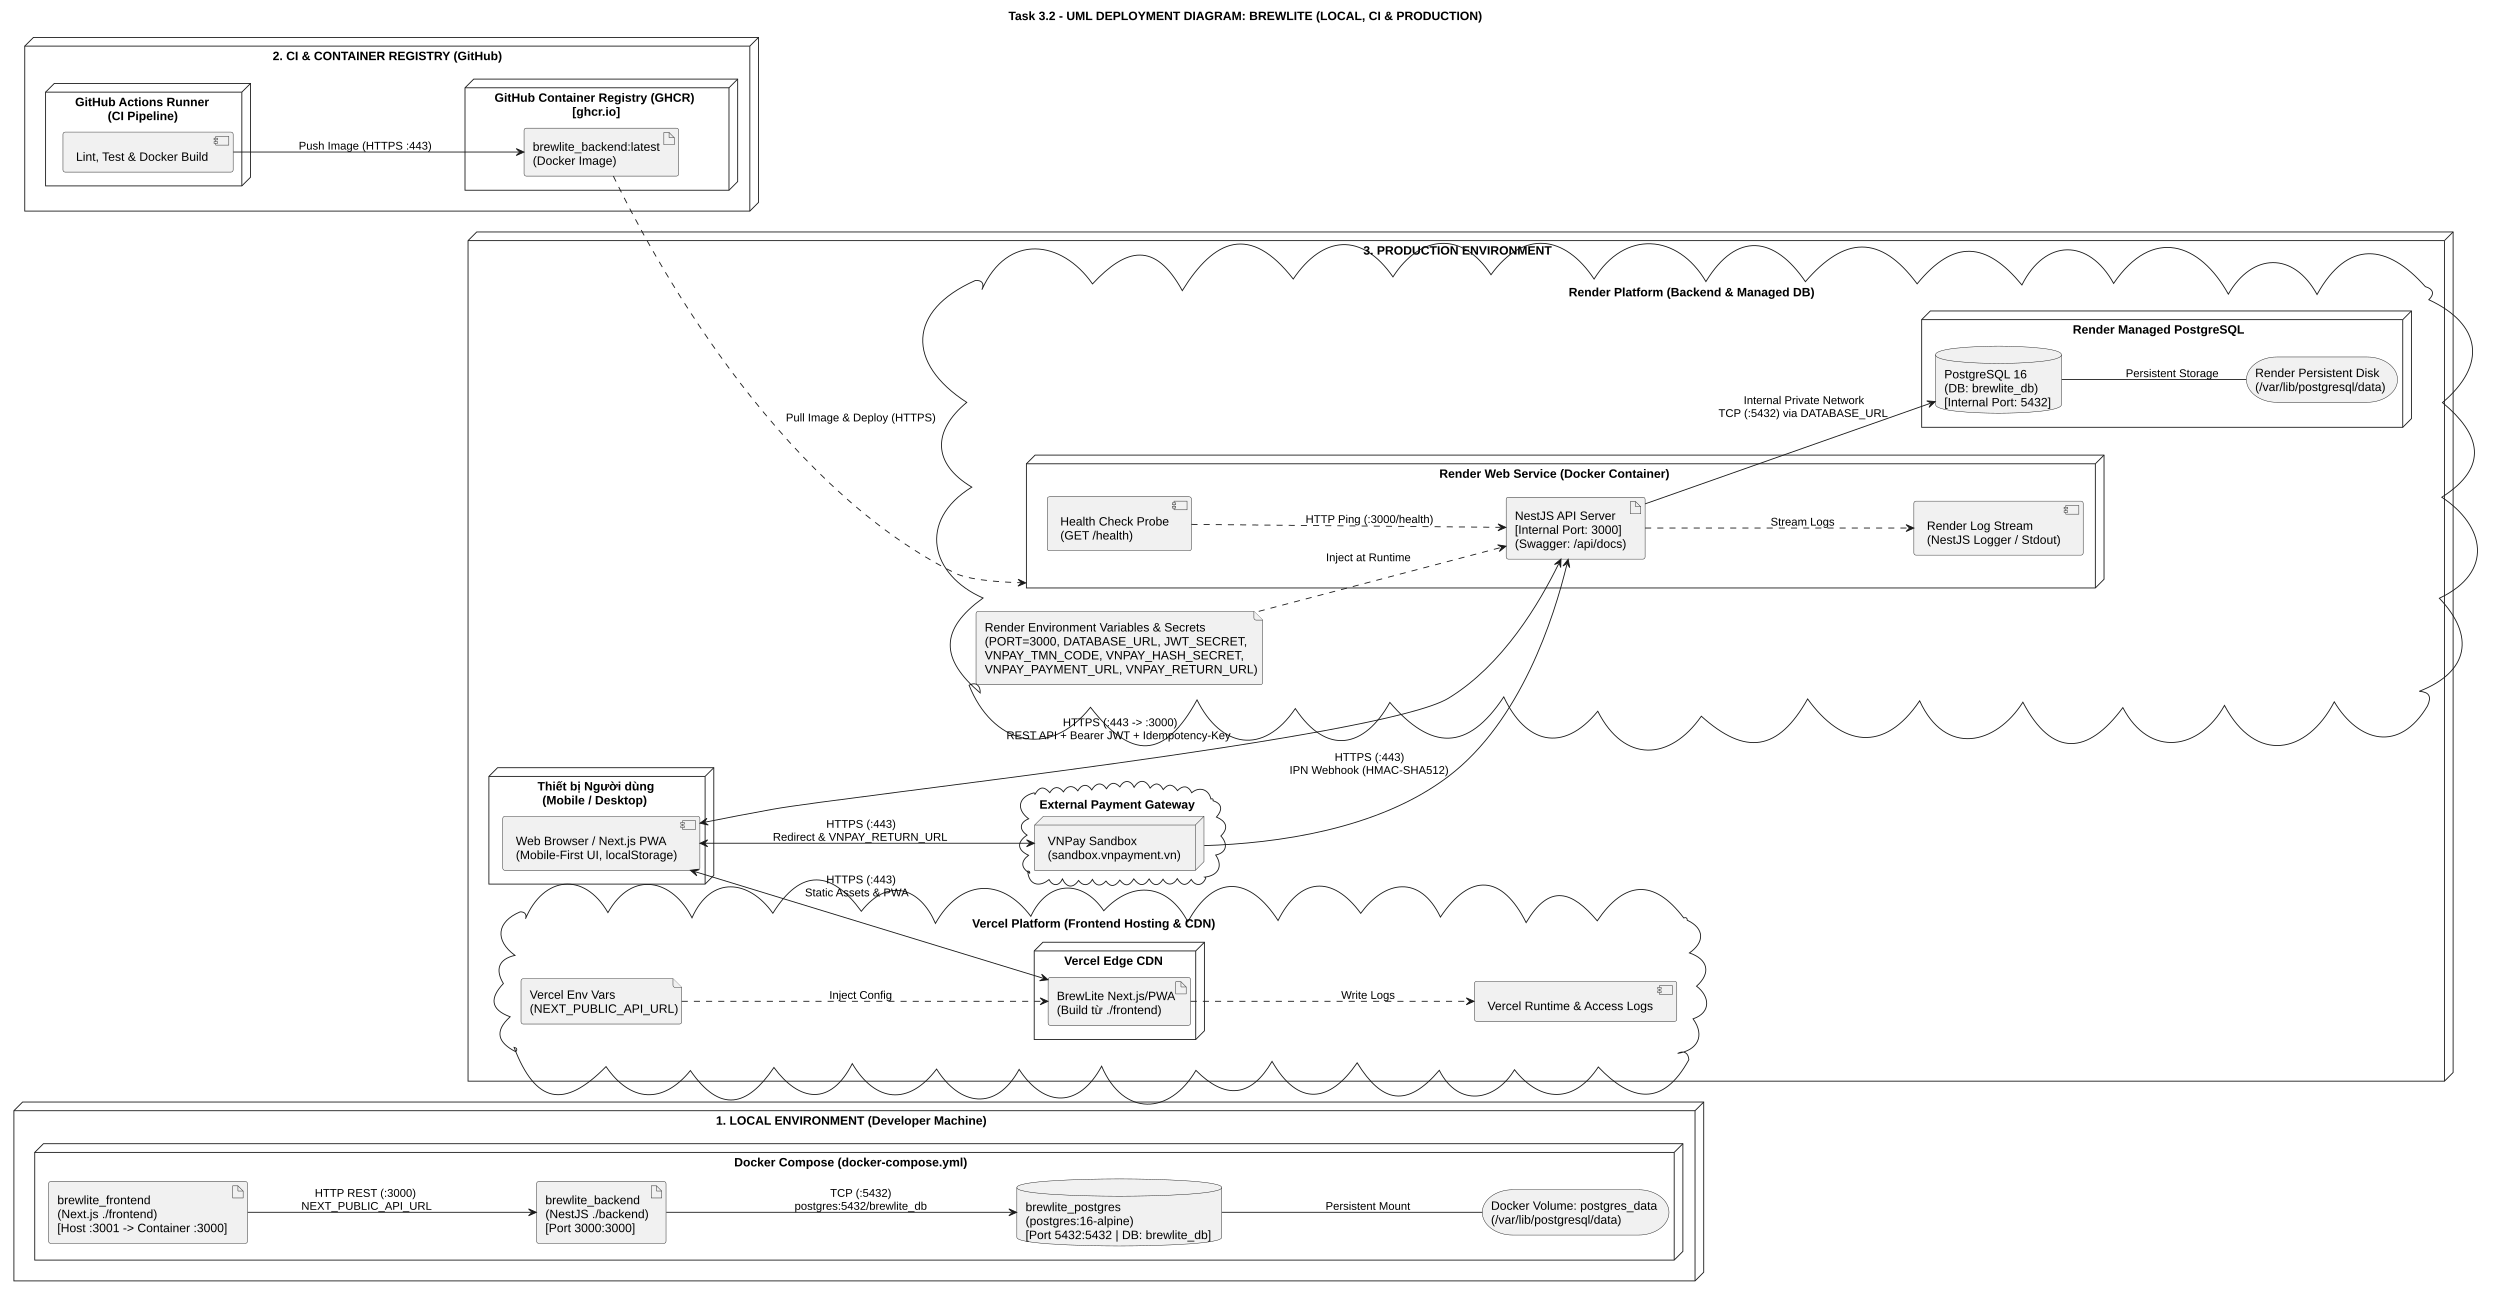
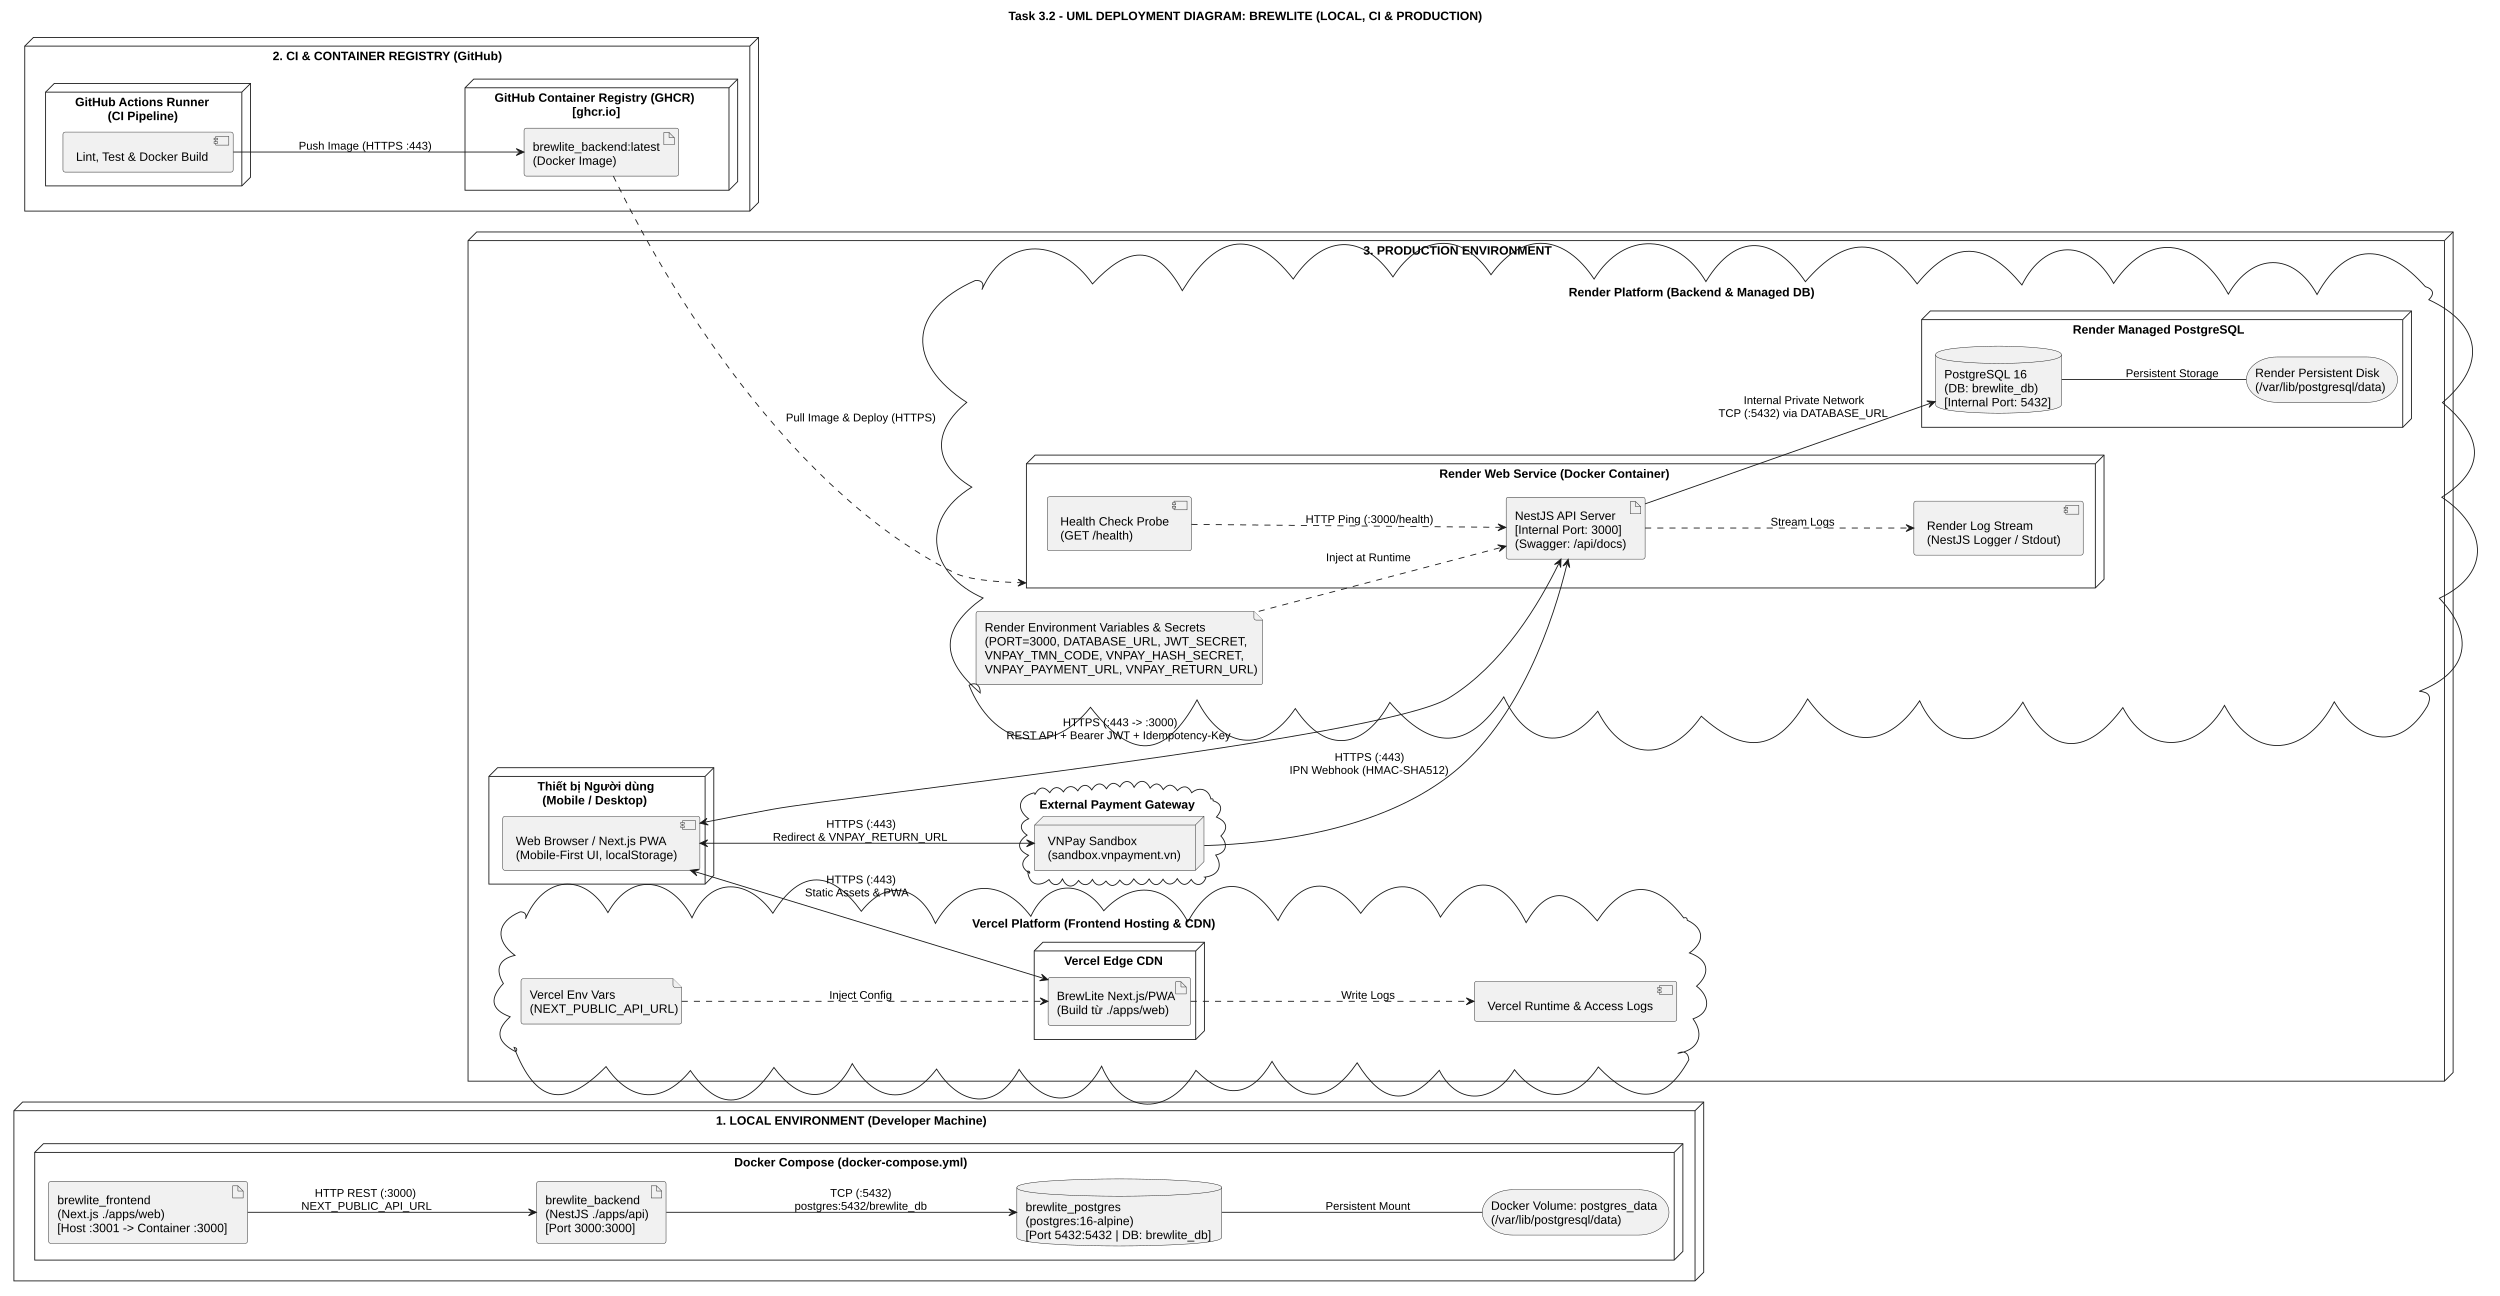
<svg xmlns="http://www.w3.org/2000/svg" contentStyleType="text/css" height="1492px" preserveAspectRatio="none" style="width:2879px;height:1492px;background:#FFFFFF;" version="1.1" viewBox="0 0 2879 1492" width="2879px" zoomAndPan="magnify">
  <defs />
  <g>
    <text fill="#000000" font-family="Arial" font-size="14" font-weight="bold" lengthAdjust="spacing" textLength="543" x="1161.334" y="23.132">Task 3.2 - UML DEPLOYMENT DIAGRAM: BREWLITE (LOCAL, CI &amp; PRODUCTION)</text>
    <g id="cluster_LocalEnv">
      <polygon fill="none" points="16,1279.099,26,1269.099,1962,1269.099,1962,1465.099,1952,1475.099,16,1475.099,16,1279.099" style="stroke:#181818;stroke-width:1.0;" />
      <line style="stroke:#181818;stroke-width:1.0;" x1="1952" x2="1962" y1="1279.099" y2="1269.099" />
      <line style="stroke:#181818;stroke-width:1.0;" x1="16" x2="1952" y1="1279.099" y2="1279.099" />
      <line style="stroke:#181818;stroke-width:1.0;" x1="1952" x2="1952" y1="1279.099" y2="1475.099" />
      <text fill="#000000" font-family="Arial" font-size="14" font-weight="bold" lengthAdjust="spacing" textLength="321" x="824.5" y="1295.23">1. LOCAL ENVIRONMENT (Developer Machine)</text>
    </g>
    <g id="cluster_DockerCompose">
      <polygon fill="none" points="40,1327.099,50,1317.099,1938,1317.099,1938,1441.099,1928,1451.099,40,1451.099,40,1327.099" style="stroke:#181818;stroke-width:1.0;" />
      <line style="stroke:#181818;stroke-width:1.0;" x1="1928" x2="1938" y1="1327.099" y2="1317.099" />
      <line style="stroke:#181818;stroke-width:1.0;" x1="40" x2="1928" y1="1327.099" y2="1327.099" />
      <line style="stroke:#181818;stroke-width:1.0;" x1="1928" x2="1928" y1="1327.099" y2="1451.099" />
      <text fill="#000000" font-family="Arial" font-size="14" font-weight="bold" lengthAdjust="spacing" textLength="279" x="845.5" y="1343.23">Docker Compose (docker-compose.yml)</text>
    </g>
    <g id="cluster_CIEnv">
      <polygon fill="none" points="28.5,53.099,38.5,43.099,873.5,43.099,873.5,233.099,863.5,243.099,28.5,243.099,28.5,53.099" style="stroke:#181818;stroke-width:1.0;" />
      <line style="stroke:#181818;stroke-width:1.0;" x1="863.5" x2="873.5" y1="53.099" y2="43.099" />
      <line style="stroke:#181818;stroke-width:1.0;" x1="28.5" x2="863.5" y1="53.099" y2="53.099" />
      <line style="stroke:#181818;stroke-width:1.0;" x1="863.5" x2="863.5" y1="53.099" y2="243.099" />
      <text fill="#000000" font-family="Arial" font-size="14" font-weight="bold" lengthAdjust="spacing" textLength="266" x="314" y="69.231">2. CI &amp; CONTAINER REGISTRY (GitHub)</text>
    </g>
    <g id="cluster_GHA">
      <polygon fill="none" points="52.5,106.099,62.5,96.099,288.5,96.099,288.5,204.099,278.5,214.099,52.5,214.099,52.5,106.099" style="stroke:#181818;stroke-width:1.0;" />
      <line style="stroke:#181818;stroke-width:1.0;" x1="278.5" x2="288.5" y1="106.099" y2="96.099" />
      <line style="stroke:#181818;stroke-width:1.0;" x1="52.5" x2="278.5" y1="106.099" y2="106.099" />
      <line style="stroke:#181818;stroke-width:1.0;" x1="278.5" x2="278.5" y1="106.099" y2="214.099" />
      <text fill="#000000" font-family="Arial" font-size="14" font-weight="bold" lengthAdjust="spacing" textLength="160" x="86.5" y="122.231">GitHub Actions Runner</text>
      <text fill="#000000" font-family="Arial" font-size="14" font-weight="bold" lengthAdjust="spacing" textLength="85" x="124" y="138.329">(CI Pipeline)</text>
    </g>
    <g id="cluster_GHCR">
      <polygon fill="none" points="535.5,101.099,545.5,91.099,849.5,91.099,849.5,209.099,839.5,219.099,535.5,219.099,535.5,101.099" style="stroke:#181818;stroke-width:1.0;" />
      <line style="stroke:#181818;stroke-width:1.0;" x1="839.5" x2="849.5" y1="101.099" y2="91.099" />
      <line style="stroke:#181818;stroke-width:1.0;" x1="535.5" x2="839.5" y1="101.099" y2="101.099" />
      <line style="stroke:#181818;stroke-width:1.0;" x1="839.5" x2="839.5" y1="101.099" y2="219.099" />
      <text fill="#000000" font-family="Arial" font-size="14" font-weight="bold" lengthAdjust="spacing" textLength="238" x="569.5" y="117.231">GitHub Container Registry (GHCR)</text>
      <text fill="#000000" font-family="Arial" font-size="14" font-weight="bold" lengthAdjust="spacing" textLength="59" x="659" y="133.329">[ghcr.io]</text>
    </g>
    <g id="cluster_ProdEnv">
      <polygon fill="none" points="539,277.099,549,267.099,2825,267.099,2825,1235.099,2815,1245.099,539,1245.099,539,277.099" style="stroke:#181818;stroke-width:1.0;" />
      <line style="stroke:#181818;stroke-width:1.0;" x1="2815" x2="2825" y1="277.099" y2="267.099" />
      <line style="stroke:#181818;stroke-width:1.0;" x1="539" x2="2815" y1="277.099" y2="277.099" />
      <line style="stroke:#181818;stroke-width:1.0;" x1="2815" x2="2815" y1="277.099" y2="1245.099" />
      <text fill="#000000" font-family="Arial" font-size="14" font-weight="bold" lengthAdjust="spacing" textLength="216" x="1570" y="293.231">3. PRODUCTION ENVIRONMENT</text>
    </g>
    <g id="cluster_ClientDevice">
      <polygon fill="none" points="563,894.099,573,884.099,822,884.099,822,1008.099,812,1018.099,563,1018.099,563,894.099" style="stroke:#181818;stroke-width:1.0;" />
      <line style="stroke:#181818;stroke-width:1.0;" x1="812" x2="822" y1="894.099" y2="884.099" />
      <line style="stroke:#181818;stroke-width:1.0;" x1="563" x2="812" y1="894.099" y2="894.099" />
      <line style="stroke:#181818;stroke-width:1.0;" x1="812" x2="812" y1="894.099" y2="1018.099" />
      <text fill="#000000" font-family="Arial" font-size="14" font-weight="bold" lengthAdjust="spacing" textLength="139" x="619" y="910.231">Thiết bị Người dùng</text>
      <text fill="#000000" font-family="Arial" font-size="14" font-weight="bold" lengthAdjust="spacing" textLength="128" x="624.5" y="926.329">(Mobile / Desktop)</text>
    </g>
    <g id="cluster_VercelCloud">
      <path d="M605.177,1058.053 C625.643,1009.393 672.391,1003.115 700.101,1050.925 C728.295,1001.214 774.551,1012.935 796.909,1056.953 C818.996,1007.186 862.954,1013.379 890.024,1051.685 C922.324,999.711 957.427,1002.094 991.919,1049.436 C1022.907,1009.991 1059.48,1021.971 1077.277,1063.364 C1105.054,1013.893 1152.232,1008.74 1187.103,1055.247 C1206.271,1014.225 1245.971,1011.876 1271.116,1048.806 C1304.445,1013.144 1345.053,1017.829 1367.91,1061.571 C1398.646,1005.335 1439.545,1009.839 1471.811,1060.078 C1496.526,1010.81 1534.084,1006.844 1567.007,1051.784 C1594.621,1013.71 1635.301,1006.951 1658.797,1056.117 C1693.246,1004.403 1729.887,1007.545 1757.485,1062.458 C1784.495,1016.835 1810.37,1026.147 1839.376,1060.412 C1870.832,1014.264 1904.496,1011.606 1939,1057.099 C1941.244,1056.254 1943.1,1056.916 1943.007,1059.687 C1963.296,1069.324 1963.013,1085.196 1945.557,1097.385 C1966.711,1104.677 1971.017,1120.212 1953.737,1135.708 C1968.696,1146.92 1971.232,1165.987 1949.729,1173.312 C1964.025,1193.218 1954.566,1209.62 1932,1213.099 C1939.168,1209.278 1944.313,1212.486 1944.893,1220.361 C1914.747,1275.455 1878.36,1268.386 1840.608,1228.735 C1813.073,1270.589 1774.227,1270.142 1744.078,1231.886 C1722.459,1267.886 1679.736,1276.341 1657.49,1232.566 C1620.536,1275.969 1591.683,1270.527 1562.912,1223.964 C1530.993,1270.339 1495.16,1274.615 1464.897,1222.317 C1440.382,1264.401 1410.646,1266.147 1377.217,1232.659 C1347.09,1284.06 1293.882,1286.571 1268.637,1227.845 C1242.815,1275.711 1203.055,1276.366 1173.64,1231.527 C1146.783,1280.633 1105.06,1273.241 1078.582,1231.132 C1046.361,1273.734 1008.07,1269.5 981.474,1224.869 C956.602,1273.949 920.506,1269.098 891.256,1229.313 C860.646,1274.685 829.197,1282.267 795.086,1232.866 C763.176,1272.008 726.051,1269.267 697.905,1228.3 C649.332,1277.832 616.673,1270.571 592,1206.099 C595.306,1206.825 595.94,1208.46 594.112,1211.279 C573.479,1200.795 568.761,1187.895 587.483,1170.944 C564.223,1162.378 564.253,1149.049 579.699,1132.621 C570.051,1116.628 574.136,1104.458 593.037,1100.214 C569.37,1082.864 572.057,1061.427 599,1050.099 C604.055,1049.901 607.047,1052.872 605.177,1058.053 " fill="none" style="stroke:#181818;stroke-width:1.0;" />
      <text fill="#000000" font-family="Arial" font-size="14" font-weight="bold" lengthAdjust="spacing" textLength="292" x="1119.5" y="1068.23">Vercel Platform (Frontend Hosting &amp; CDN)</text>
    </g>
    <g id="cluster_VercelCDN">
      <polygon fill="none" points="1191,1095.099,1201,1085.099,1387,1085.099,1387,1187.099,1377,1197.099,1191,1197.099,1191,1095.099" style="stroke:#181818;stroke-width:1.0;" />
      <line style="stroke:#181818;stroke-width:1.0;" x1="1377" x2="1387" y1="1095.099" y2="1085.099" />
      <line style="stroke:#181818;stroke-width:1.0;" x1="1191" x2="1377" y1="1095.099" y2="1095.099" />
      <line style="stroke:#181818;stroke-width:1.0;" x1="1377" x2="1377" y1="1095.099" y2="1197.099" />
      <text fill="#000000" font-family="Arial" font-size="14" font-weight="bold" lengthAdjust="spacing" textLength="119" x="1225.5" y="1111.23">Vercel Edge CDN</text>
    </g>
    <g id="cluster_RenderCloud">
      <path d="M1130.748,333.622 C1160.108,268.066 1222.677,276.143 1258.117,326.969 C1296.983,285.235 1330.055,277.534 1361.53,334.697 C1398.372,275.147 1439.547,257.468 1489.297,321.335 C1523.287,271.202 1567.969,266.734 1604.132,318.896 C1635.206,270.265 1683.73,265.446 1717.034,316.365 C1754.819,264.151 1802.309,270.786 1835.751,321.38 C1870.865,264.618 1931.912,268.825 1964.527,324.249 C2000.143,265.971 2043.595,272.192 2079.097,324.368 C2123.896,272.297 2165.103,269.271 2207.762,326.878 C2250.087,275.244 2287.207,278.171 2328.443,328.171 C2355.347,274.623 2405.344,274.382 2434.036,326.382 C2478.677,260.758 2533.188,279.341 2566.152,338.723 C2593.76,291.119 2641.115,289.427 2668.308,339.159 C2703.782,275.363 2749.309,280.804 2793,330.099 C2801.995,332.615 2804.076,338.362 2797.039,345.174 C2858.037,373.653 2864.126,420.231 2812.749,463.616 C2856.24,499.69 2867.459,537.223 2811.996,572.615 C2861.67,605.377 2872.669,658.954 2809.154,688.952 C2850.638,732.385 2843.079,773.964 2786,796.099 C2798.021,796.981 2800.18,802.493 2795.531,812.857 C2763.202,867.381 2716.118,854.783 2688.146,808.228 C2656.473,868.929 2597.578,879.94 2561.719,812.353 C2533.154,863.642 2475.614,873.729 2444.657,814.896 C2404.421,869.339 2363.343,872.91 2329.546,808.651 C2298.409,857.875 2240.29,871.673 2210.669,807.068 C2169.426,868.124 2120.979,859.138 2081.671,804.902 C2047.796,865.057 2010.364,870.685 1959.25,824.806 C1923.34,876.317 1870.53,879.284 1840.006,819.059 C1799.454,868.385 1756.657,855.665 1731.735,802.541 C1690.112,865.526 1647.888,864.225 1600.547,808.88 C1571.367,861.555 1527.879,870.542 1491.692,815.994 C1454.64,870.58 1405.897,861.063 1378.502,806.023 C1340.606,875.155 1302.681,874.776 1255.817,814.527 C1206.517,876.521 1142.066,854.853 1116,789.099 C1124.358,784.647 1129.201,789.999 1128.837,798.052 C1082.727,758.662 1081.72,725.183 1132.084,688.656 C1071.702,662.309 1055.979,599.837 1119.125,560.955 C1073.103,533.517 1074.084,495.91 1113.314,463.394 C1043.735,418.481 1044.692,357.801 1123,323.099 C1130.632,322.245 1133.954,326.496 1130.748,333.622 " fill="none" style="stroke:#181818;stroke-width:1.0;" />
      <text fill="#000000" font-family="Arial" font-size="14" font-weight="bold" lengthAdjust="spacing" textLength="296" x="1806.5" y="341.231">Render Platform (Backend &amp; Managed DB)</text>
    </g>
    <g id="cluster_RenderBEHost">
      <polygon fill="none" points="1182,534.099,1192,524.099,2423,524.099,2423,667.099,2413,677.099,1182,677.099,1182,534.099" style="stroke:#181818;stroke-width:1.0;" />
      <line style="stroke:#181818;stroke-width:1.0;" x1="2413" x2="2423" y1="534.099" y2="524.099" />
      <line style="stroke:#181818;stroke-width:1.0;" x1="1182" x2="2413" y1="534.099" y2="534.099" />
      <line style="stroke:#181818;stroke-width:1.0;" x1="2413" x2="2413" y1="534.099" y2="677.099" />
      <text fill="#000000" font-family="Arial" font-size="14" font-weight="bold" lengthAdjust="spacing" textLength="282" x="1657.5" y="550.231">Render Web Service (Docker Container)</text>
    </g>
    <g id="cluster_RenderDBHost">
      <polygon fill="none" points="2213,368.099,2223,358.099,2777,358.099,2777,482.099,2767,492.099,2213,492.099,2213,368.099" style="stroke:#181818;stroke-width:1.0;" />
      <line style="stroke:#181818;stroke-width:1.0;" x1="2767" x2="2777" y1="368.099" y2="358.099" />
      <line style="stroke:#181818;stroke-width:1.0;" x1="2213" x2="2767" y1="368.099" y2="368.099" />
      <line style="stroke:#181818;stroke-width:1.0;" x1="2767" x2="2767" y1="368.099" y2="492.099" />
      <text fill="#000000" font-family="Arial" font-size="14" font-weight="bold" lengthAdjust="spacing" textLength="208" x="2387" y="384.231">Render Managed PostgreSQL</text>
    </g>
    <g id="cluster_ExtGateway">
      <path d="M1191.54,915.336 C1196.399,906.514 1201.582,904.435 1208.949,912.796 C1213.393,905.458 1219.384,905.002 1224.657,911.88 C1229.1,904.382 1235.734,903.716 1241.235,910.667 C1245.424,903.109 1252.154,902 1257.305,909.649 C1261.679,901.831 1268.544,899.946 1274.23,908.274 C1278.645,901.145 1283.418,899.806 1289.681,906.154 C1294.245,897.725 1302.026,898.013 1306.078,906.646 C1311.721,897.142 1319.77,897.643 1324.44,907.567 C1330.34,900.739 1335.283,901.287 1339.556,909.231 C1345.78,901.62 1350.869,903.233 1356.012,910.433 C1362.116,904.11 1368.508,904.621 1372.424,912.894 C1380.996,905.444 1392.023,908.874 1394.5,920.099 C1396.325,919.39 1397.376,920.149 1397.008,922.138 C1408.334,925.825 1407.457,933.53 1400.868,940.902 C1411.895,945.657 1415.582,953.161 1405.959,962.732 C1413.999,971.392 1413.269,981.786 1400.023,984.691 C1409.045,998.15 1402.234,1008.348 1387.5,1010.099 C1388.614,1010.574 1389.008,1011.282 1388.077,1012.294 C1384.155,1020.671 1376.265,1020.485 1371.819,1012.827 C1366.104,1021.179 1360.544,1019.678 1355.769,1011.892 C1351.489,1019.289 1344.24,1020.658 1339.359,1012.528 C1334.092,1020.934 1328.297,1020.787 1323.333,1012.242 C1317.245,1021.656 1311.63,1019.978 1305.654,1012.127 C1300.775,1020.13 1295.835,1021.694 1289.575,1013.498 C1285.026,1020.414 1279.24,1022.548 1273.606,1014.668 C1267.747,1021.199 1262.164,1020.804 1258.051,1012.8 C1253.924,1020.171 1247.255,1020.967 1242.068,1013.982 C1235.641,1023.435 1228.112,1022.111 1223.491,1012.245 C1219.792,1020.466 1212.463,1021.068 1208.035,1012.935 C1196.78,1022.382 1184.588,1019.013 1183.5,1003.099 C1185.288,1002.952 1186.236,1003.813 1185.827,1005.661 C1175.861,999.676 1175.002,992.193 1184.455,984.922 C1171.197,978.782 1170.852,969.737 1182.75,961.747 C1173.504,955.485 1173.925,947.257 1184.589,942.941 C1169.882,931.863 1172.767,917.751 1190.5,913.099 C1192,913.121 1192.224,914.299 1191.54,915.336 " fill="none" style="stroke:#181818;stroke-width:1.0;" />
      <text fill="#000000" font-family="Arial" font-size="14" font-weight="bold" lengthAdjust="spacing" textLength="184" x="1197" y="931.231">External Payment Gateway</text>
    </g>
    <g id="elem_LocalFE">
      <rect fill="#F1F1F1" height="71.296" rx="2.5" ry="2.5" style="stroke:#181818;stroke-width:0.5;" width="229" x="56" y="1360.599" />
      <polygon fill="#F1F1F1" points="268,1365.599,268,1379.599,280,1379.599,280,1371.599,274,1365.599,268,1365.599" style="stroke:#181818;stroke-width:0.5;" />
      <line style="stroke:#181818;stroke-width:0.5;" x1="274" x2="274" y1="1365.599" y2="1371.599" />
      <line style="stroke:#181818;stroke-width:0.5;" x1="280" x2="274" y1="1371.599" y2="1371.599" />
      <text fill="#000000" font-family="Arial" font-size="14" lengthAdjust="spacing" textLength="109" x="66" y="1386.73">brewlite_frontend</text>
-       <text fill="#000000" font-family="Arial" font-size="14" lengthAdjust="spacing" textLength="116" x="66" y="1402.829">(Next.js ./frontend)</text>
+       <text fill="#000000" font-family="Arial" font-size="14" lengthAdjust="spacing" textLength="123" x="66" y="1402.829">(Next.js ./apps/web)</text>
      <text fill="#000000" font-family="Arial" font-size="14" lengthAdjust="spacing" textLength="199" x="66" y="1418.928">[Host :3001 -&gt; Container :3000]</text>
    </g>
    <g id="elem_LocalBE">
      <rect fill="#F1F1F1" height="71.296" rx="2.5" ry="2.5" style="stroke:#181818;stroke-width:0.5;" width="149" x="618" y="1360.599" />
      <polygon fill="#F1F1F1" points="750,1365.599,750,1379.599,762,1379.599,762,1371.599,756,1365.599,750,1365.599" style="stroke:#181818;stroke-width:0.5;" />
      <line style="stroke:#181818;stroke-width:0.5;" x1="756" x2="756" y1="1365.599" y2="1371.599" />
      <line style="stroke:#181818;stroke-width:0.5;" x1="762" x2="756" y1="1371.599" y2="1371.599" />
      <text fill="#000000" font-family="Arial" font-size="14" lengthAdjust="spacing" textLength="110" x="628" y="1386.73">brewlite_backend</text>
-       <text fill="#000000" font-family="Arial" font-size="14" lengthAdjust="spacing" textLength="119" x="628" y="1402.829">(NestJS ./backend)</text>
+       <text fill="#000000" font-family="Arial" font-size="14" lengthAdjust="spacing" textLength="119" x="628" y="1402.829">(NestJS ./apps/api)</text>
      <text fill="#000000" font-family="Arial" font-size="14" lengthAdjust="spacing" textLength="106" x="628" y="1418.928">[Port 3000:3000]</text>
    </g>
    <g id="elem_LocalDB">
      <path d="M1171,1367.599 C1171,1357.599 1289,1357.599 1289,1357.599 C1289,1357.599 1407,1357.599 1407,1367.599 L1407,1424.895 C1407,1434.895 1289,1434.895 1289,1434.895 C1289,1434.895 1171,1434.895 1171,1424.895 L1171,1367.599 " fill="#F1F1F1" style="stroke:#181818;stroke-width:0.5;" />
      <path d="M1171,1367.599 C1171,1377.599 1289,1377.599 1289,1377.599 C1289,1377.599 1407,1377.599 1407,1367.599 " fill="none" style="stroke:#181818;stroke-width:0.5;" />
      <text fill="#000000" font-family="Arial" font-size="14" lengthAdjust="spacing" textLength="111" x="1181" y="1394.73">brewlite_postgres</text>
      <text fill="#000000" font-family="Arial" font-size="14" lengthAdjust="spacing" textLength="128" x="1181" y="1410.829">(postgres:16-alpine)</text>
      <text fill="#000000" font-family="Arial" font-size="14" lengthAdjust="spacing" textLength="216" x="1181" y="1426.928">[Port 5432:5432 | DB: brewlite_db]</text>
    </g>
    <g id="elem_LocalVol">
      <rect fill="#F1F1F1" height="52.197" rx="35" ry="35" style="stroke:#181818;stroke-width:0.5;" width="215" x="1707" y="1370.099" />
      <text fill="#000000" font-family="Arial" font-size="14" lengthAdjust="spacing" textLength="195" x="1717" y="1393.23">Docker Volume: postgres_data</text>
      <text fill="#000000" font-family="Arial" font-size="14" lengthAdjust="spacing" textLength="154" x="1717" y="1409.329">(/var/lib/postgresql/data)</text>
    </g>
    <g id="elem_CIJob">
      <rect fill="#F1F1F1" height="46.099" rx="2.5" ry="2.5" style="stroke:#181818;stroke-width:0.5;" width="196" x="72.5" y="152.099" />
      <rect fill="#F1F1F1" height="10" style="stroke:#181818;stroke-width:0.5;" width="15" x="248.5" y="157.099" />
      <rect fill="#F1F1F1" height="2" style="stroke:#181818;stroke-width:0.5;" width="4" x="246.5" y="159.099" />
      <rect fill="#F1F1F1" height="2" style="stroke:#181818;stroke-width:0.5;" width="4" x="246.5" y="163.099" />
      <text fill="#000000" font-family="Arial" font-size="14" lengthAdjust="spacing" textLength="156" x="87.5" y="185.231">Lint, Test &amp; Docker Build</text>
    </g>
    <g id="elem_DockerImg">
      <rect fill="#F1F1F1" height="55.197" rx="2.5" ry="2.5" style="stroke:#181818;stroke-width:0.5;" width="178" x="603.5" y="147.599" />
      <polygon fill="#F1F1F1" points="764.5,152.599,764.5,166.599,776.5,166.599,776.5,158.599,770.5,152.599,764.5,152.599" style="stroke:#181818;stroke-width:0.5;" />
      <line style="stroke:#181818;stroke-width:0.5;" x1="770.5" x2="770.5" y1="152.599" y2="158.599" />
      <line style="stroke:#181818;stroke-width:0.5;" x1="776.5" x2="770.5" y1="158.599" y2="158.599" />
      <text fill="#000000" font-family="Arial" font-size="14" lengthAdjust="spacing" textLength="148" x="613.5" y="173.731">brewlite_backend:latest</text>
      <text fill="#000000" font-family="Arial" font-size="14" lengthAdjust="spacing" textLength="97" x="613.5" y="189.829">(Docker Image)</text>
    </g>
    <g id="elem_ClientPWA">
      <rect fill="#F1F1F1" height="62.197" rx="2.5" ry="2.5" style="stroke:#181818;stroke-width:0.5;" width="227" x="579" y="940.099" />
      <rect fill="#F1F1F1" height="10" style="stroke:#181818;stroke-width:0.5;" width="15" x="786" y="945.099" />
      <rect fill="#F1F1F1" height="2" style="stroke:#181818;stroke-width:0.5;" width="4" x="784" y="947.099" />
      <rect fill="#F1F1F1" height="2" style="stroke:#181818;stroke-width:0.5;" width="4" x="784" y="951.099" />
      <text fill="#000000" font-family="Arial" font-size="14" lengthAdjust="spacing" textLength="172" x="594" y="973.231">Web Browser / Next.js PWA</text>
      <text fill="#000000" font-family="Arial" font-size="14" lengthAdjust="spacing" textLength="187" x="594" y="989.329">(Mobile-First UI, localStorage)</text>
    </g>
    <g id="elem_VercelEnv">
      <path d="M600,1129.599 L600,1176.796 A2.5,2.5 0 0 0 602.5,1179.296 L782.5,1179.296 A2.5,2.5 0 0 0 785,1176.796 L785,1137.099 L775,1127.099 L602.5,1127.099 A2.5,2.5 0 0 0 600,1129.599 " fill="#F1F1F1" style="stroke:#181818;stroke-width:0.5;" />
      <path d="M775,1127.099 L775,1134.599 A2.5,2.5 0 0 0 777.5,1137.099 L785,1137.099 " fill="#F1F1F1" style="stroke:#181818;stroke-width:0.5;" />
      <text fill="#000000" font-family="Arial" font-size="14" lengthAdjust="spacing" textLength="101" x="610" y="1150.23">Vercel Env Vars</text>
      <text fill="#000000" font-family="Arial" font-size="14" lengthAdjust="spacing" textLength="165" x="610" y="1166.329">(NEXT_PUBLIC_API_URL)</text>
    </g>
    <g id="elem_VercelLogs">
      <rect fill="#F1F1F1" height="46.099" rx="2.5" ry="2.5" style="stroke:#181818;stroke-width:0.5;" width="233" x="1698" y="1130.099" />
      <rect fill="#F1F1F1" height="10" style="stroke:#181818;stroke-width:0.5;" width="15" x="1911" y="1135.099" />
      <rect fill="#F1F1F1" height="2" style="stroke:#181818;stroke-width:0.5;" width="4" x="1909" y="1137.099" />
      <rect fill="#F1F1F1" height="2" style="stroke:#181818;stroke-width:0.5;" width="4" x="1909" y="1141.099" />
      <text fill="#000000" font-family="Arial" font-size="14" lengthAdjust="spacing" textLength="193" x="1713" y="1163.23">Vercel Runtime &amp; Access Logs</text>
    </g>
    <g id="elem_ProdFE">
      <rect fill="#F1F1F1" height="55.197" rx="2.5" ry="2.5" style="stroke:#181818;stroke-width:0.5;" width="164" x="1207" y="1125.599" />
      <polygon fill="#F1F1F1" points="1354,1130.599,1354,1144.599,1366,1144.599,1366,1136.599,1360,1130.599,1354,1130.599" style="stroke:#181818;stroke-width:0.5;" />
      <line style="stroke:#181818;stroke-width:0.5;" x1="1360" x2="1360" y1="1130.599" y2="1136.599" />
      <line style="stroke:#181818;stroke-width:0.5;" x1="1366" x2="1360" y1="1136.599" y2="1136.599" />
      <text fill="#000000" font-family="Arial" font-size="14" lengthAdjust="spacing" textLength="134" x="1217" y="1151.73">BrewLite Next.js/PWA</text>
-       <text fill="#000000" font-family="Arial" font-size="14" lengthAdjust="spacing" textLength="123" x="1217" y="1167.829">(Build từ ./frontend)</text>
+       <text fill="#000000" font-family="Arial" font-size="14" lengthAdjust="spacing" textLength="130" x="1217" y="1167.829">(Build từ ./apps/web)</text>
    </g>
    <g id="elem_RenderSecrets">
      <path d="M1124,706.599 L1124,785.993 A2.5,2.5 0 0 0 1126.5,788.493 L1451.5,788.493 A2.5,2.5 0 0 0 1454,785.993 L1454,714.099 L1444,704.099 L1126.5,704.099 A2.5,2.5 0 0 0 1124,706.599 " fill="#F1F1F1" style="stroke:#181818;stroke-width:0.5;" />
      <path d="M1444,704.099 L1444,711.599 A2.5,2.5 0 0 0 1446.5,714.099 L1454,714.099 " fill="#F1F1F1" style="stroke:#181818;stroke-width:0.5;" />
      <text fill="#000000" font-family="Arial" font-size="14" lengthAdjust="spacing" textLength="258" x="1134" y="727.231">Render Environment Variables &amp; Secrets</text>
      <text fill="#000000" font-family="Arial" font-size="14" lengthAdjust="spacing" textLength="304" x="1134" y="743.329">(PORT=3000, DATABASE_URL, JWT_SECRET,</text>
      <text fill="#000000" font-family="Arial" font-size="14" lengthAdjust="spacing" textLength="295" x="1134" y="759.428">VNPAY_TMN_CODE, VNPAY_HASH_SECRET,</text>
      <text fill="#000000" font-family="Arial" font-size="14" lengthAdjust="spacing" textLength="310" x="1134" y="775.526">VNPAY_PAYMENT_URL, VNPAY_RETURN_URL)</text>
    </g>
    <g id="elem_ProdBE">
      <rect fill="#F1F1F1" height="71.296" rx="2.5" ry="2.5" style="stroke:#181818;stroke-width:0.5;" width="160" x="1734.5" y="572.599" />
      <polygon fill="#F1F1F1" points="1877.5,577.599,1877.5,591.599,1889.5,591.599,1889.5,583.599,1883.5,577.599,1877.5,577.599" style="stroke:#181818;stroke-width:0.5;" />
      <line style="stroke:#181818;stroke-width:0.5;" x1="1883.5" x2="1883.5" y1="577.599" y2="583.599" />
      <line style="stroke:#181818;stroke-width:0.5;" x1="1889.5" x2="1883.5" y1="583.599" y2="583.599" />
      <text fill="#000000" font-family="Arial" font-size="14" lengthAdjust="spacing" textLength="114" x="1744.5" y="598.731">NestJS API Server</text>
      <text fill="#000000" font-family="Arial" font-size="14" lengthAdjust="spacing" textLength="125" x="1744.5" y="614.829">[Internal Port: 3000]</text>
      <text fill="#000000" font-family="Arial" font-size="14" lengthAdjust="spacing" textLength="130" x="1744.5" y="630.928">(Swagger: /api/docs)</text>
    </g>
    <g id="elem_HealthCheck">
      <rect fill="#F1F1F1" height="62.197" rx="2.5" ry="2.5" style="stroke:#181818;stroke-width:0.5;" width="166" x="1206" y="572.099" />
      <rect fill="#F1F1F1" height="10" style="stroke:#181818;stroke-width:0.5;" width="15" x="1352" y="577.099" />
      <rect fill="#F1F1F1" height="2" style="stroke:#181818;stroke-width:0.5;" width="4" x="1350" y="579.099" />
      <rect fill="#F1F1F1" height="2" style="stroke:#181818;stroke-width:0.5;" width="4" x="1350" y="583.099" />
      <text fill="#000000" font-family="Arial" font-size="14" lengthAdjust="spacing" textLength="126" x="1221" y="605.231">Health Check Probe</text>
      <text fill="#000000" font-family="Arial" font-size="14" lengthAdjust="spacing" textLength="86" x="1221" y="621.329">(GET /health)</text>
    </g>
    <g id="elem_RenderLogs">
      <rect fill="#F1F1F1" height="62.197" rx="2.5" ry="2.5" style="stroke:#181818;stroke-width:0.5;" width="195" x="2204" y="577.099" />
      <rect fill="#F1F1F1" height="10" style="stroke:#181818;stroke-width:0.5;" width="15" x="2379" y="582.099" />
      <rect fill="#F1F1F1" height="2" style="stroke:#181818;stroke-width:0.5;" width="4" x="2377" y="584.099" />
      <rect fill="#F1F1F1" height="2" style="stroke:#181818;stroke-width:0.5;" width="4" x="2377" y="588.099" />
      <text fill="#000000" font-family="Arial" font-size="14" lengthAdjust="spacing" textLength="124" x="2219" y="610.231">Render Log Stream</text>
      <text fill="#000000" font-family="Arial" font-size="14" lengthAdjust="spacing" textLength="155" x="2219" y="626.329">(NestJS Logger / Stdout)</text>
    </g>
    <g id="elem_ProdDB">
      <path d="M2229,408.599 C2229,398.599 2301.5,398.599 2301.5,398.599 C2301.5,398.599 2374,398.599 2374,408.599 L2374,465.894 C2374,475.894 2301.5,475.894 2301.5,475.894 C2301.5,475.894 2229,475.894 2229,465.894 L2229,408.599 " fill="#F1F1F1" style="stroke:#181818;stroke-width:0.5;" />
      <path d="M2229,408.599 C2229,418.599 2301.5,418.599 2301.5,418.599 C2301.5,418.599 2374,418.599 2374,408.599 " fill="none" style="stroke:#181818;stroke-width:0.5;" />
      <text fill="#000000" font-family="Arial" font-size="14" lengthAdjust="spacing" textLength="97" x="2239" y="435.731">PostgreSQL 16</text>
      <text fill="#000000" font-family="Arial" font-size="14" lengthAdjust="spacing" textLength="109" x="2239" y="451.829">(DB: brewlite_db)</text>
      <text fill="#000000" font-family="Arial" font-size="14" lengthAdjust="spacing" textLength="125" x="2239" y="467.928">[Internal Port: 5432]</text>
    </g>
    <g id="elem_ProdDisk">
      <rect fill="#F1F1F1" height="52.197" rx="35" ry="35" style="stroke:#181818;stroke-width:0.5;" width="174" x="2587" y="411.099" />
      <text fill="#000000" font-family="Arial" font-size="14" lengthAdjust="spacing" textLength="145" x="2597" y="434.231">Render Persistent Disk</text>
      <text fill="#000000" font-family="Arial" font-size="14" lengthAdjust="spacing" textLength="154" x="2597" y="450.329">(/var/lib/postgresql/data)</text>
    </g>
    <g id="elem_VNPay">
      <polygon fill="#F1F1F1" points="1191.5,950.099,1201.5,940.099,1386.5,940.099,1386.5,992.296,1376.5,1002.296,1191.5,1002.296,1191.5,950.099" style="stroke:#181818;stroke-width:0.5;" />
      <line style="stroke:#181818;stroke-width:0.5;" x1="1376.5" x2="1386.5" y1="950.099" y2="940.099" />
      <line style="stroke:#181818;stroke-width:0.5;" x1="1191.5" x2="1376.5" y1="950.099" y2="950.099" />
      <line style="stroke:#181818;stroke-width:0.5;" x1="1376.5" x2="1376.5" y1="950.099" y2="1002.296" />
      <text fill="#000000" font-family="Arial" font-size="14" lengthAdjust="spacing" textLength="101" x="1206.5" y="973.231">VNPay Sandbox</text>
      <text fill="#000000" font-family="Arial" font-size="14" lengthAdjust="spacing" textLength="155" x="1206.5" y="989.329">(sandbox.vnpayment.vn)</text>
    </g>
    <g id="link_LocalFE_LocalBE">
      <path d="M285.29,1396.099 C386.32,1396.099 524.99,1396.099 611.65,1396.099 " fill="none" id="LocalFE-to-LocalBE" style="stroke:#181818;stroke-width:1.0;" />
      <polygon fill="#181818" points="617.65,1396.099,608.65,1392.099,612.65,1396.099,608.65,1400.099,617.65,1396.099" style="stroke:#181818;stroke-width:1.0;" />
      <text fill="#000000" font-family="Arial" font-size="13" lengthAdjust="spacing" textLength="114" x="362.5" y="1378.293">HTTP REST (:3000)</text>
      <text fill="#000000" font-family="Arial" font-size="13" lengthAdjust="spacing" textLength="145" x="347" y="1393.241">NEXT_PUBLIC_API_URL</text>
    </g>
    <g id="link_LocalBE_LocalDB">
      <path d="M767.29,1396.099 C868.36,1396.099 1044.92,1396.099 1164.8,1396.099 " fill="none" id="LocalBE-to-LocalDB" style="stroke:#181818;stroke-width:1.0;" />
      <polygon fill="#181818" points="1170.8,1396.099,1161.8,1392.099,1165.8,1396.099,1161.8,1400.099,1170.8,1396.099" style="stroke:#181818;stroke-width:1.0;" />
      <text fill="#000000" font-family="Arial" font-size="13" lengthAdjust="spacing" textLength="69" x="956" y="1378.293">TCP (:5432)</text>
      <text fill="#000000" font-family="Arial" font-size="13" lengthAdjust="spacing" textLength="151" x="915" y="1393.241">postgres:5432/brewlite_db</text>
    </g>
    <g id="link_LocalDB_LocalVol">
      <path d="M1407.16,1396.099 C1496.97,1396.099 1619.89,1396.099 1706.95,1396.099 " fill="none" id="LocalDB-LocalVol" style="stroke:#181818;stroke-width:1.0;" />
      <text fill="#000000" font-family="Arial" font-size="13" lengthAdjust="spacing" textLength="99" x="1526.5" y="1393.293">Persistent Mount</text>
    </g>
    <g id="link_CIJob_DockerImg">
      <path d="M268.7,175.099 C364.82,175.099 504.62,175.099 597.44,175.099 " fill="none" id="CIJob-to-DockerImg" style="stroke:#181818;stroke-width:1.0;" />
      <polygon fill="#181818" points="603.44,175.099,594.44,171.099,598.44,175.099,594.44,179.099,603.44,175.099" style="stroke:#181818;stroke-width:1.0;" />
      <text fill="#000000" font-family="Arial" font-size="13" lengthAdjust="spacing" textLength="151" x="344" y="172.292">Push Image (HTTPS :443)</text>
    </g>
    <g id="link_VercelEnv_ProdFE">
      <path d="M785.09,1153.099 C900.39,1153.099 1090.66,1153.099 1200.82,1153.099 " fill="none" id="VercelEnv-to-ProdFE" style="stroke:#181818;stroke-width:1.0;stroke-dasharray:7.0,7.0;" />
      <polygon fill="#181818" points="1206.82,1153.099,1197.82,1149.099,1201.82,1153.099,1197.82,1157.099,1206.82,1153.099" style="stroke:#181818;stroke-width:1.0;" />
      <text fill="#000000" font-family="Arial" font-size="13" lengthAdjust="spacing" textLength="71" x="955" y="1150.293">Inject Config</text>
    </g>
    <g id="link_ProdFE_VercelLogs">
      <path d="M1371.22,1153.099 C1458.67,1153.099 1592.54,1153.099 1691.54,1153.099 " fill="none" id="ProdFE-to-VercelLogs" style="stroke:#181818;stroke-width:1.0;stroke-dasharray:7.0,7.0;" />
      <polygon fill="#181818" points="1697.54,1153.099,1688.54,1149.099,1692.54,1153.099,1688.54,1157.099,1697.54,1153.099" style="stroke:#181818;stroke-width:1.0;" />
      <text fill="#000000" font-family="Arial" font-size="13" lengthAdjust="spacing" textLength="63" x="1544.5" y="1150.293">Write Logs</text>
    </g>
    <g id="link_RenderSecrets_ProdBE">
      <path d="M1449.56,704.039 C1543.84,679.179 1653.308,650.328 1728.518,630.498 " fill="none" id="RenderSecrets-to-ProdBE" style="stroke:#181818;stroke-width:1.0;stroke-dasharray:7.0,7.0;" />
      <polygon fill="#181818" points="1734.32,628.969,1724.598,627.395,1729.485,630.243,1726.637,635.131,1734.32,628.969" style="stroke:#181818;stroke-width:1.0;" />
      <text fill="#000000" font-family="Arial" font-size="13" lengthAdjust="spacing" textLength="98" x="1527" y="646.293">Inject at Runtime</text>
    </g>
    <g id="link_HealthCheck_ProdBE">
      <path d="M1372.08,603.879 C1471.07,604.829 1630.31,606.352 1728.08,607.282 " fill="none" id="HealthCheck-to-ProdBE" style="stroke:#181818;stroke-width:1.0;stroke-dasharray:7.0,7.0;" />
      <polygon fill="#181818" points="1734.08,607.339,1725.119,603.253,1729.08,607.291,1725.042,611.253,1734.08,607.339" style="stroke:#181818;stroke-width:1.0;" />
      <text fill="#000000" font-family="Arial" font-size="13" lengthAdjust="spacing" textLength="145" x="1503.5" y="602.293">HTTP Ping (:3000/health)</text>
    </g>
    <g id="link_ProdBE_RenderLogs">
      <path d="M1894.5,608.099 C1979.06,608.099 2107.24,608.099 2197.99,608.099 " fill="none" id="ProdBE-to-RenderLogs" style="stroke:#181818;stroke-width:1.0;stroke-dasharray:7.0,7.0;" />
      <polygon fill="#181818" points="2203.99,608.099,2194.99,604.099,2198.99,608.099,2194.99,612.099,2203.99,608.099" style="stroke:#181818;stroke-width:1.0;" />
      <text fill="#000000" font-family="Arial" font-size="13" lengthAdjust="spacing" textLength="74" x="2039" y="605.293">Stream Logs</text>
    </g>
    <g id="link_ProdBE_ProdDB">
      <path d="M1894.5,580.249 C1987.11,547.599 2133.591,495.944 2222.991,464.424 " fill="none" id="ProdBE-to-ProdDB" style="stroke:#181818;stroke-width:1.0;" />
      <polygon fill="#181818" points="2228.65,462.429,2218.832,461.649,2223.934,464.091,2221.492,469.194,2228.65,462.429" style="stroke:#181818;stroke-width:1.0;" />
      <text fill="#000000" font-family="Arial" font-size="13" lengthAdjust="spacing" textLength="136" x="2008" y="465.293">Internal Private Network</text>
      <text fill="#000000" font-family="Arial" font-size="13" lengthAdjust="spacing" textLength="194" x="1979" y="480.241">TCP (:5432) via DATABASE_URL</text>
    </g>
    <g id="link_ProdDB_ProdDisk">
      <path d="M2374.38,437.099 C2435.09,437.099 2522.19,437.099 2586.67,437.099 " fill="none" id="ProdDB-ProdDisk" style="stroke:#181818;stroke-width:1.0;" />
      <text fill="#000000" font-family="Arial" font-size="13" lengthAdjust="spacing" textLength="108" x="2448" y="434.293">Persistent Storage</text>
    </g>
    <g id="link_ClientPWA_ProdFE">
      <path d="M800.757,1003.935 C917.167,1039.575 1094.183,1093.762 1201.213,1126.532 " fill="none" id="ClientPWA-ProdFE" style="stroke:#181818;stroke-width:1.0;" />
      <polygon fill="#181818" points="795.02,1002.179,802.455,1008.638,799.801,1003.642,804.797,1000.989,795.02,1002.179" style="stroke:#181818;stroke-width:1.0;" />
      <polygon fill="#181818" points="1206.95,1128.289,1199.515,1121.829,1202.169,1126.825,1197.173,1129.478,1206.95,1128.289" style="stroke:#181818;stroke-width:1.0;" />
      <text fill="#000000" font-family="Arial" font-size="13" lengthAdjust="spacing" textLength="78" x="951.5" y="1017.293">HTTPS (:443)</text>
      <text fill="#000000" font-family="Arial" font-size="13" lengthAdjust="spacing" textLength="127" x="927" y="1032.241">Static Assets &amp; PWA</text>
    </g>
    <g id="link_ClientPWA_ProdBE">
      <path d="M811.945,946.799 C839.065,941.409 862.1,936.989 889,932.099 C975.3,916.409 1593.11,849.759 1668,804.099 C1730.96,765.709 1772.915,694.349 1795.025,649.119 " fill="none" id="ClientPWA-ProdBE" style="stroke:#181818;stroke-width:1.0;" />
      <polygon fill="#181818" points="806.06,947.969,815.667,950.138,810.964,946.994,814.108,942.291,806.06,947.969" style="stroke:#181818;stroke-width:1.0;" />
      <polygon fill="#181818" points="1797.66,643.729,1790.114,650.058,1795.464,648.221,1797.301,653.571,1797.66,643.729" style="stroke:#181818;stroke-width:1.0;" />
      <text fill="#000000" font-family="Arial" font-size="13" lengthAdjust="spacing" textLength="130" x="1224" y="836.293">HTTPS (:443 -&gt; :3000)</text>
      <text fill="#000000" font-family="Arial" font-size="13" lengthAdjust="spacing" textLength="260" x="1159" y="851.241">REST API + Bearer JWT + Idempotency-Key</text>
    </g>
    <g id="link_ClientPWA_VNPay">
      <path d="M812.02,971.099 C923.27,971.099 1079.73,971.099 1185.18,971.099 " fill="none" id="ClientPWA-VNPay" style="stroke:#181818;stroke-width:1.0;" />
      <polygon fill="#181818" points="806.02,971.099,815.02,975.099,811.02,971.099,815.02,967.099,806.02,971.099" style="stroke:#181818;stroke-width:1.0;" />
      <polygon fill="#181818" points="1191.18,971.099,1182.18,967.099,1186.18,971.099,1182.18,975.099,1191.18,971.099" style="stroke:#181818;stroke-width:1.0;" />
      <text fill="#000000" font-family="Arial" font-size="13" lengthAdjust="spacing" textLength="78" x="951.5" y="953.293">HTTPS (:443)</text>
      <text fill="#000000" font-family="Arial" font-size="13" lengthAdjust="spacing" textLength="201" x="890" y="968.241">Redirect &amp; VNPAY_RETURN_URL</text>
    </g>
    <g id="link_VNPay_ProdBE">
      <path d="M1386.77,973.809 C1469.31,971.289 1587.13,955.649 1668,894.099 C1751.56,830.499 1789.531,711.328 1804.501,649.828 " fill="none" id="VNPay-to-ProdBE" style="stroke:#181818;stroke-width:1.0;" />
      <polygon fill="#181818" points="1805.92,643.999,1799.905,651.797,1804.737,648.857,1807.678,653.689,1805.92,643.999" style="stroke:#181818;stroke-width:1.0;" />
      <text fill="#000000" font-family="Arial" font-size="13" lengthAdjust="spacing" textLength="78" x="1537" y="876.293">HTTPS (:443)</text>
      <text fill="#000000" font-family="Arial" font-size="13" lengthAdjust="spacing" textLength="182" x="1485" y="891.241">IPN Webhook (HMAC-SHA512)</text>
    </g>
    <g id="link_DockerImg_RenderBEHost">
      <path d="M706.31,202.749 C748.17,289.409 890.37,556.099 1100,660.099 C1109.22,664.674 1125.287,667.542 1144.274,669.266 C1153.767,670.128 1163.99,670.705 1174.452,671.065 C1175.759,671.11 1177.071,671.152 1178.385,671.191 C1179.042,671.21 1179.7,671.228 1180.358,671.246 C1180.687,671.255 1175.019,671.11 1175.348,671.118 " fill="none" id="DockerImg-to-RenderBEHost" style="stroke:#181818;stroke-width:1.0;stroke-dasharray:7.0,7.0;" />
      <polygon fill="#181818" points="1181.346,671.272,1172.451,667.043,1176.348,671.144,1172.247,675.04,1181.346,671.272" style="stroke:#181818;stroke-width:1.0;" />
      <text fill="#000000" font-family="Arial" font-size="13" lengthAdjust="spacing" textLength="171" x="905" y="485.293">Pull Image &amp; Deploy (HTTPS)</text>
    </g>
  </g>
</svg>
